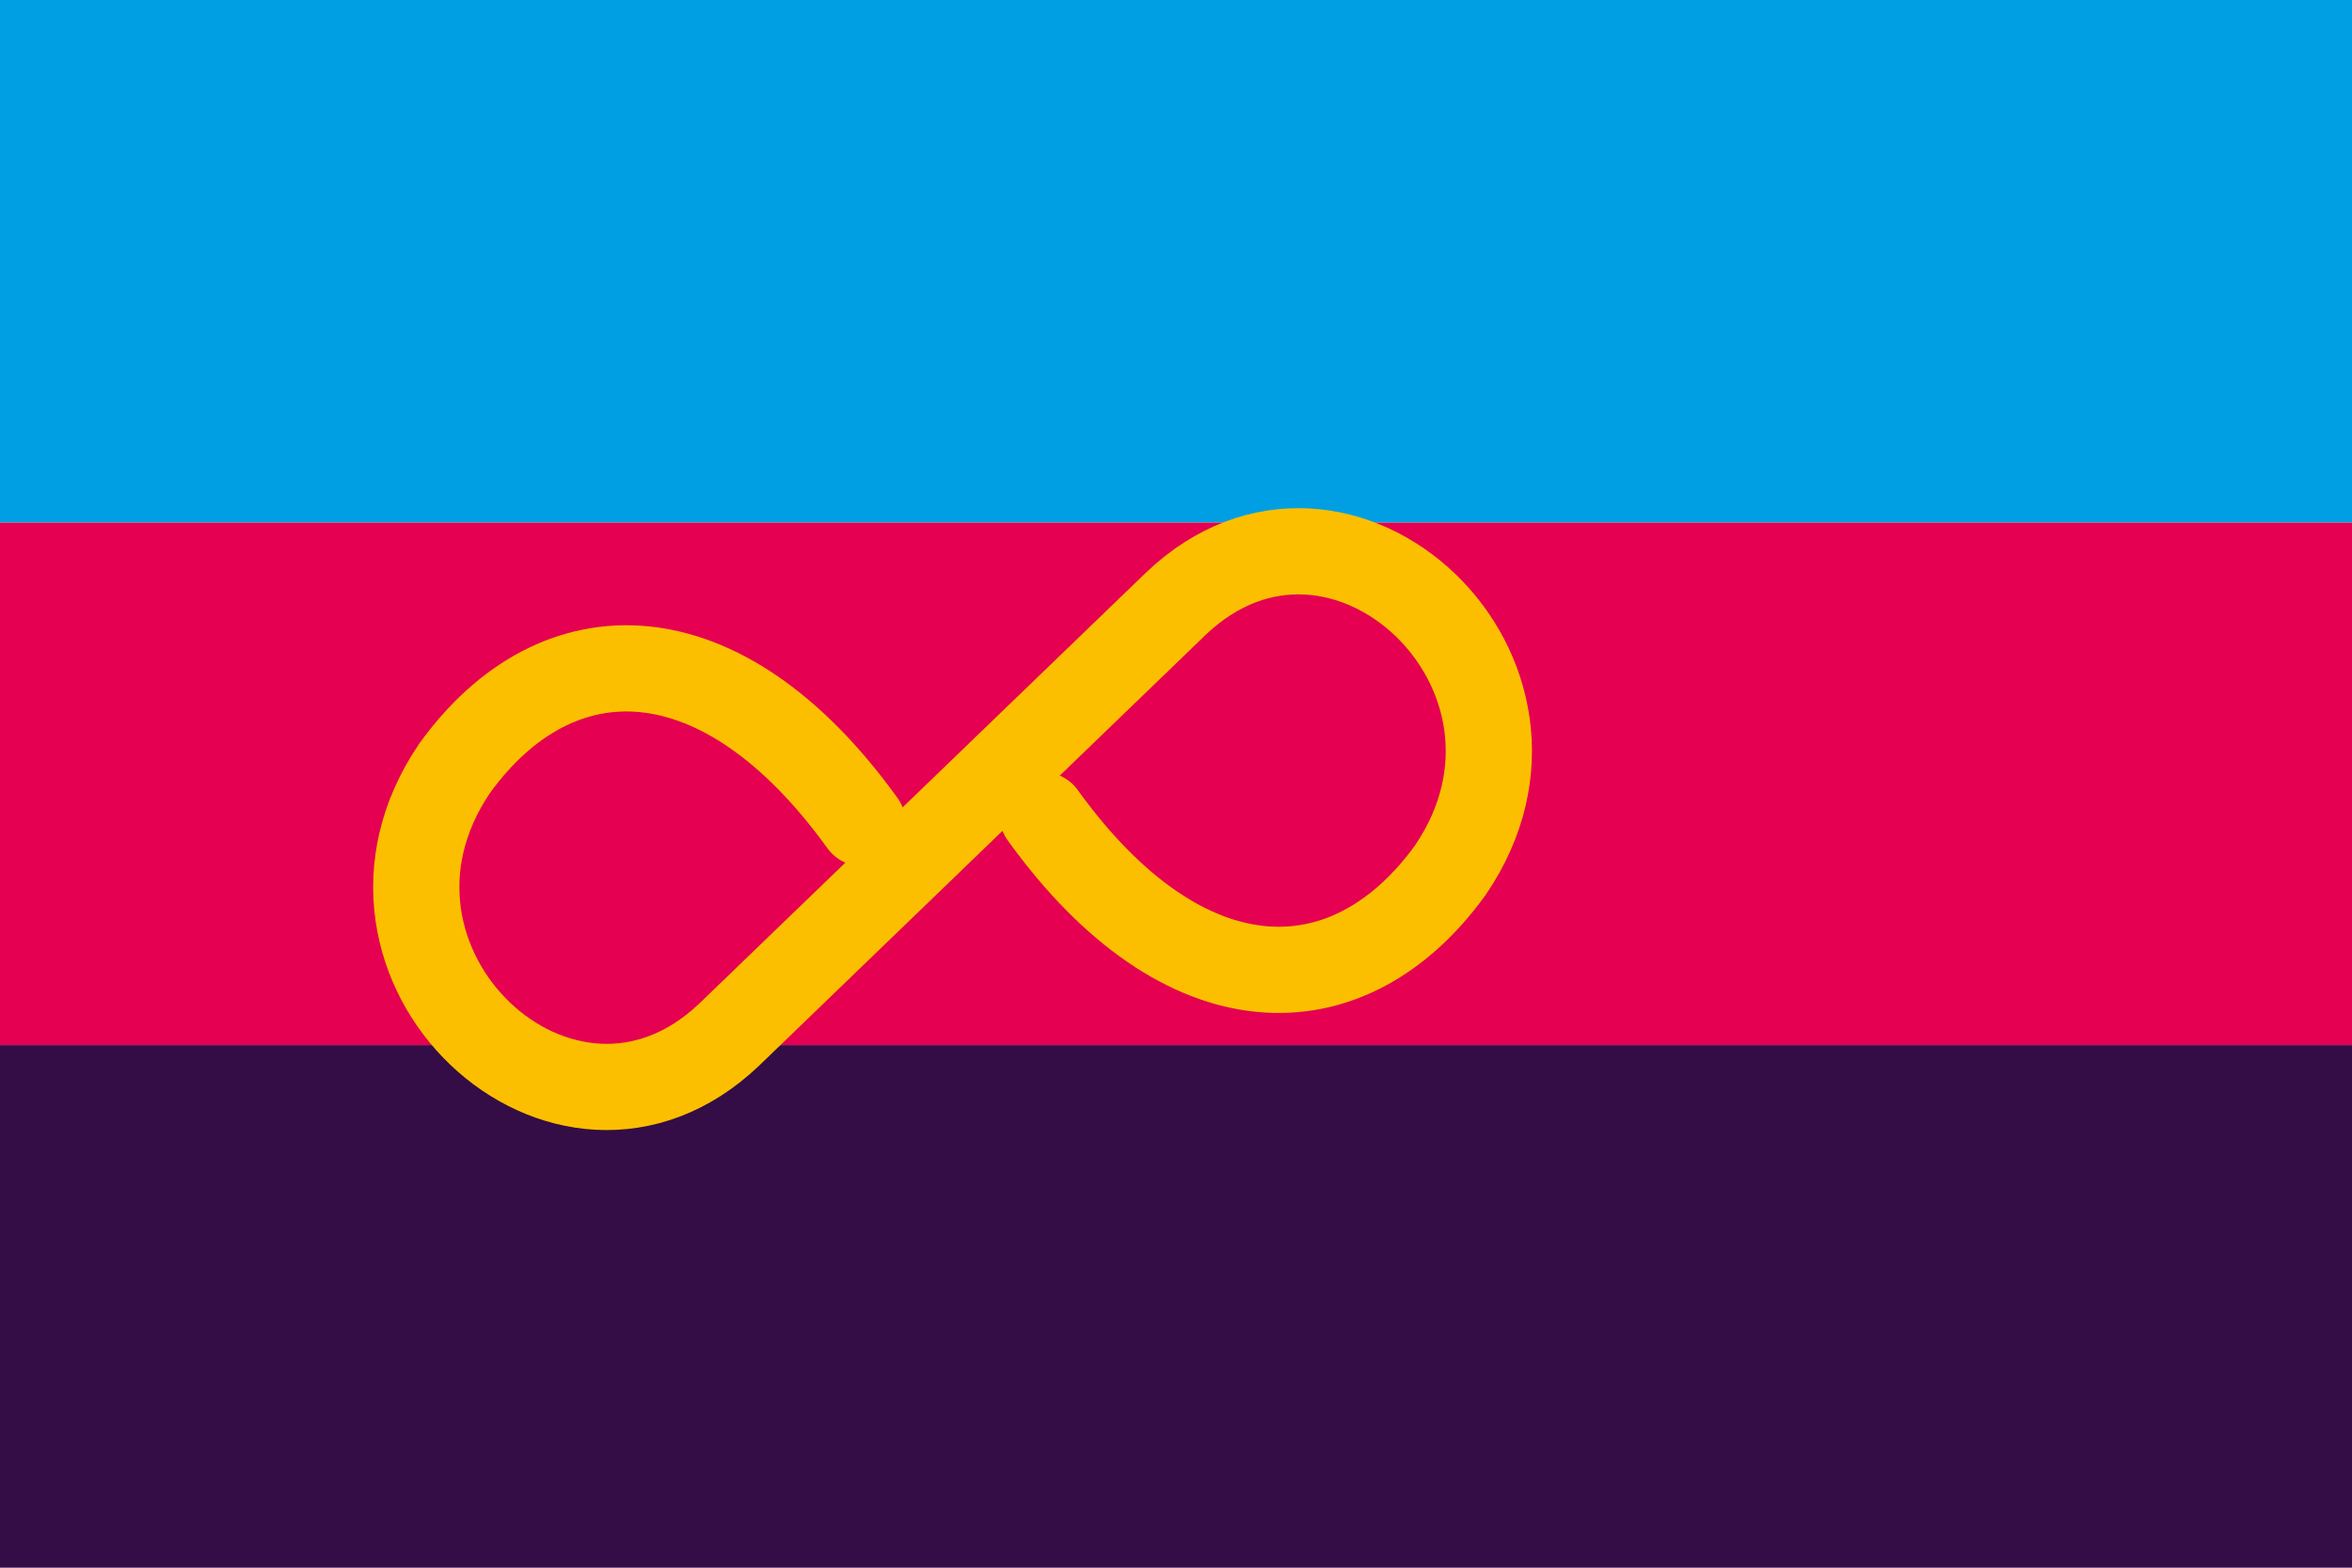
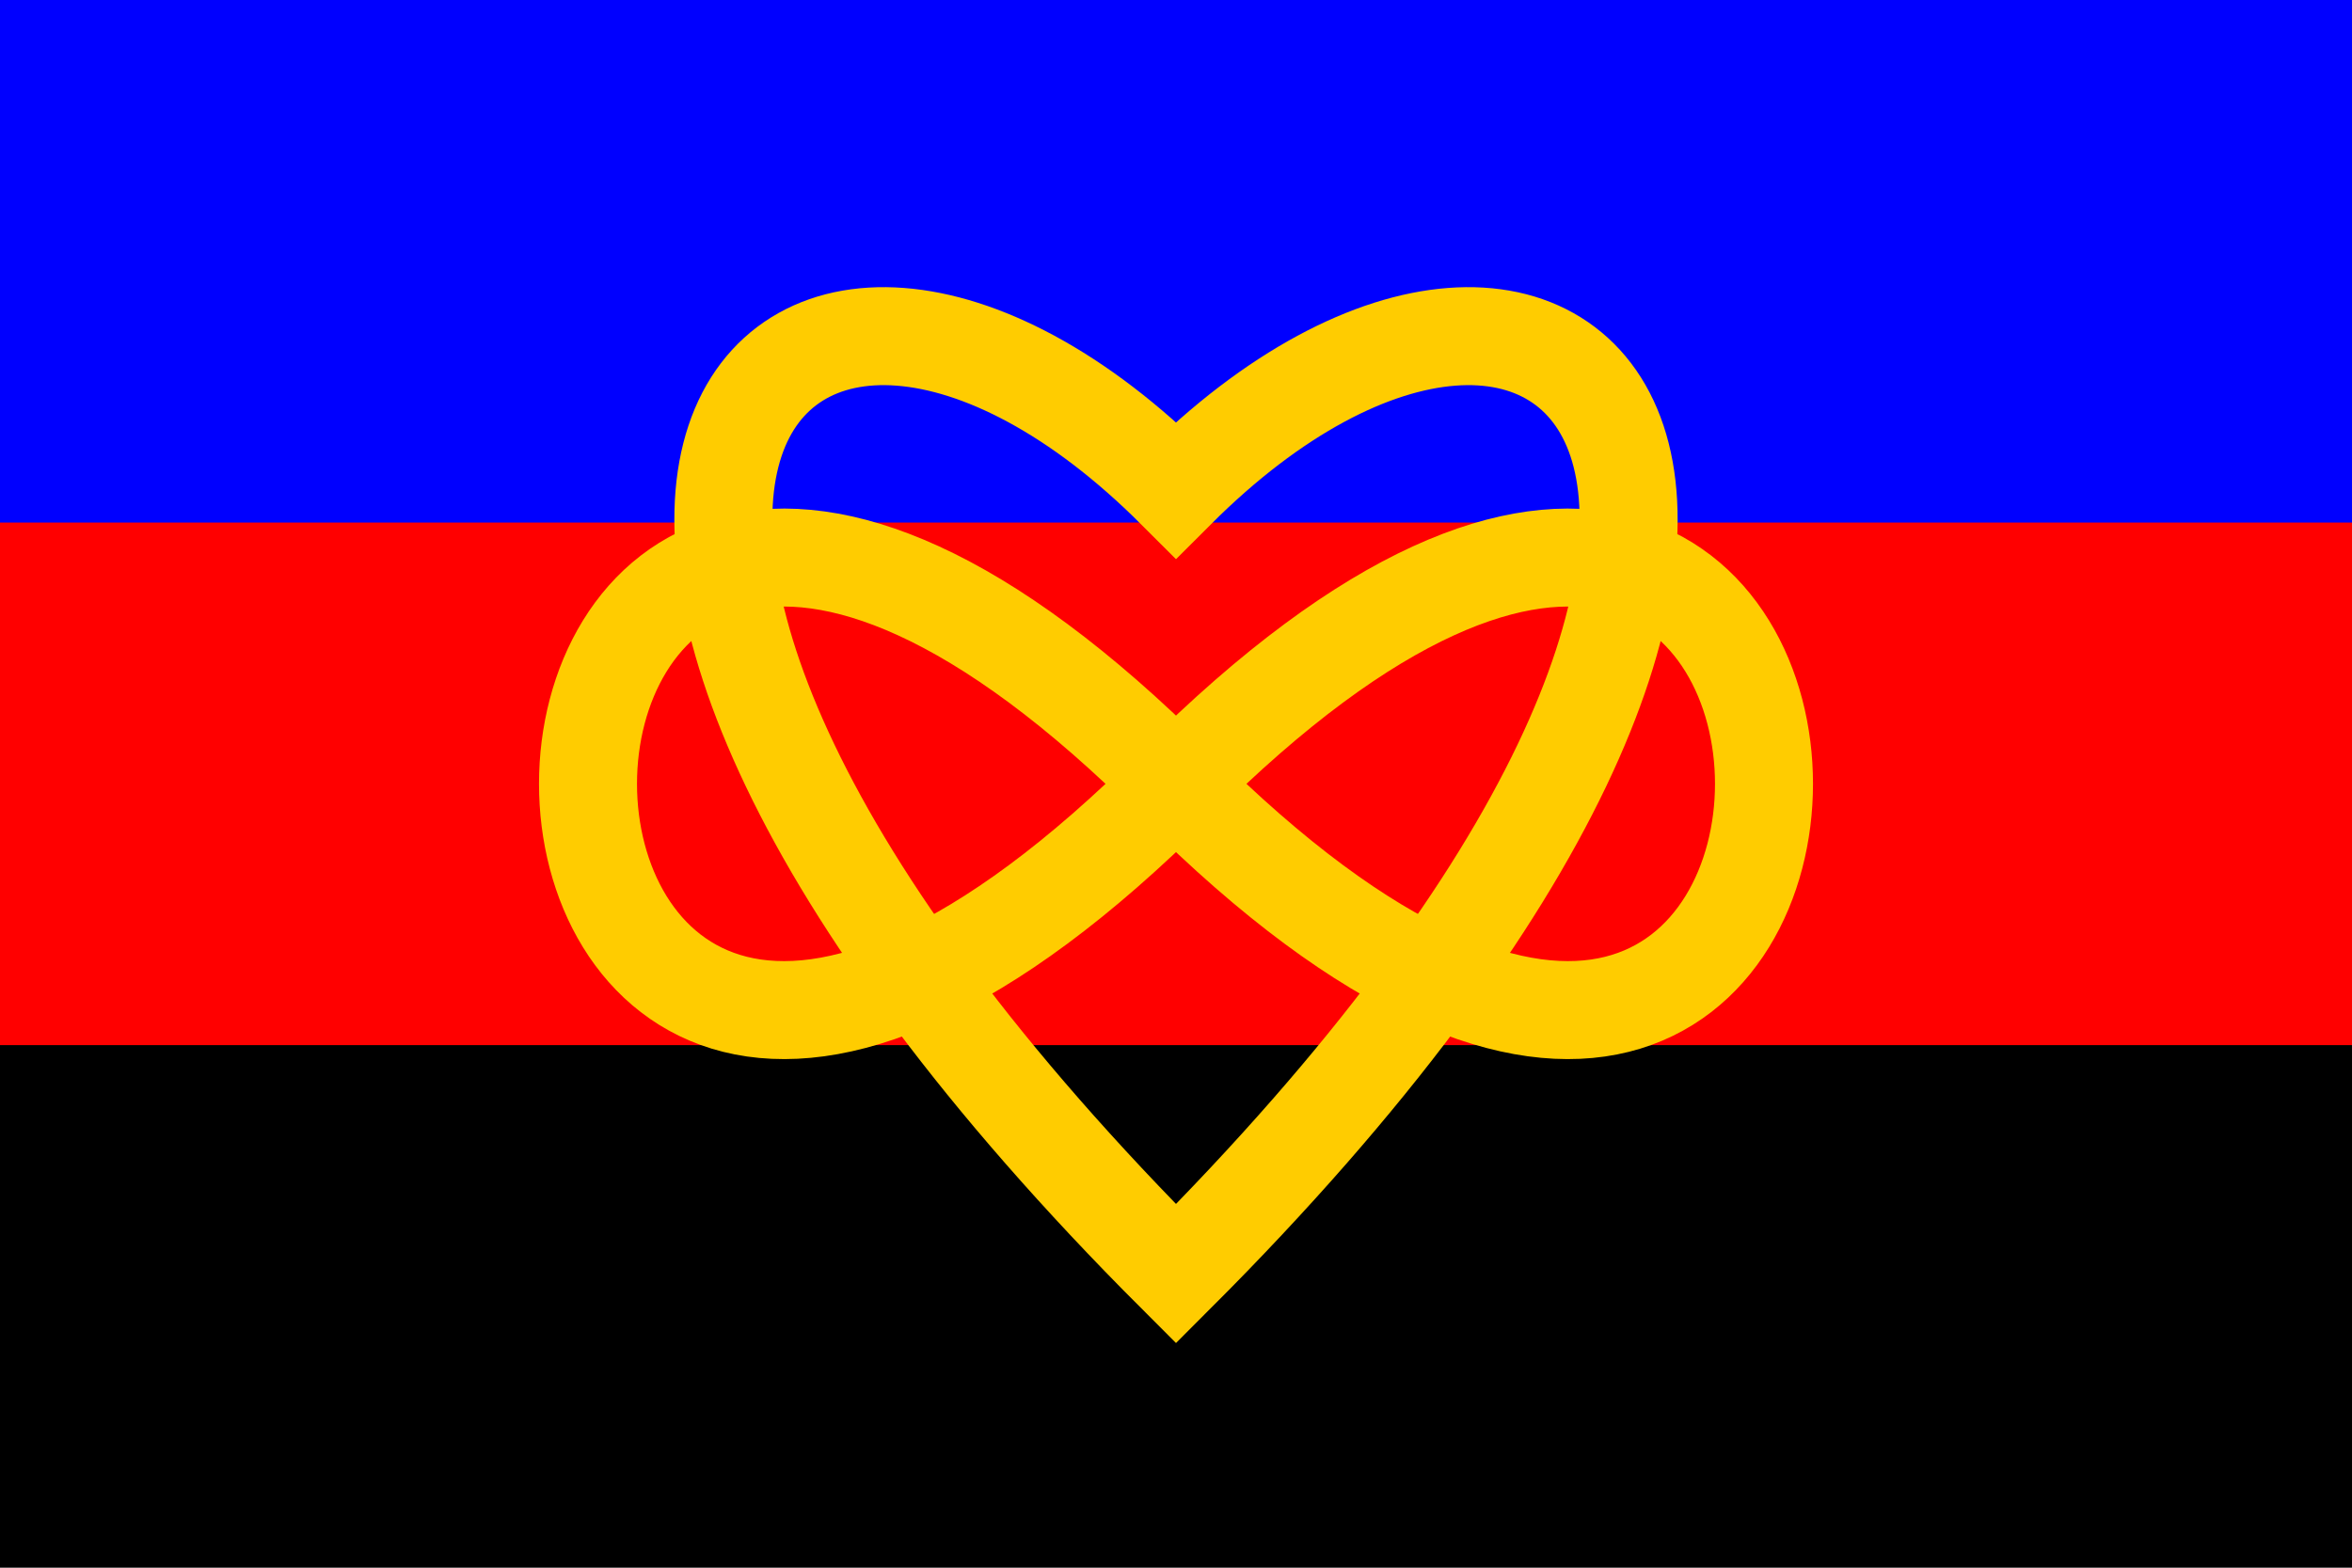
<svg xmlns="http://www.w3.org/2000/svg" viewBox="0 0 300 200">
-   <rect width="300" height="66.667" y="0" fill="#009fe3" />
-   <rect width="300" height="66.667" y="66.667" fill="#e50051" />
-   <rect width="300" height="66.667" y="133.333" fill="#340c46" />
-   <path d="M110 105c-18-25-39-25-52-7-17 25 14 54 35 34l57-55c21-20 52 9 35 34-13 18-34 18-52-7" fill="none" stroke="#fcbf00" stroke-width="11" stroke-linecap="round" />
+   <g transform="scale(0.78125)">
+     <path fill="#00f" paint-order="stroke fill markers" d="M0 0h384v128.001H0z" />
+     <path paint-order="stroke fill markers" d="M0 128h384v128.001H0z" />
+     <path fill="red" paint-order="stroke fill markers" d="M0 85.332h384v85.334H0z" />
+     <path d="M192 128c128 128 128-128 0 0s-128-128 0 0z" fill="none" stroke="#fc0" stroke-width="16" />
+     <path d="M192 80c64-64 128 0 0 128C64 80 128 16 192 80z" fill="none" stroke="#fc0" stroke-width="16" />
+   </g>
</svg>
